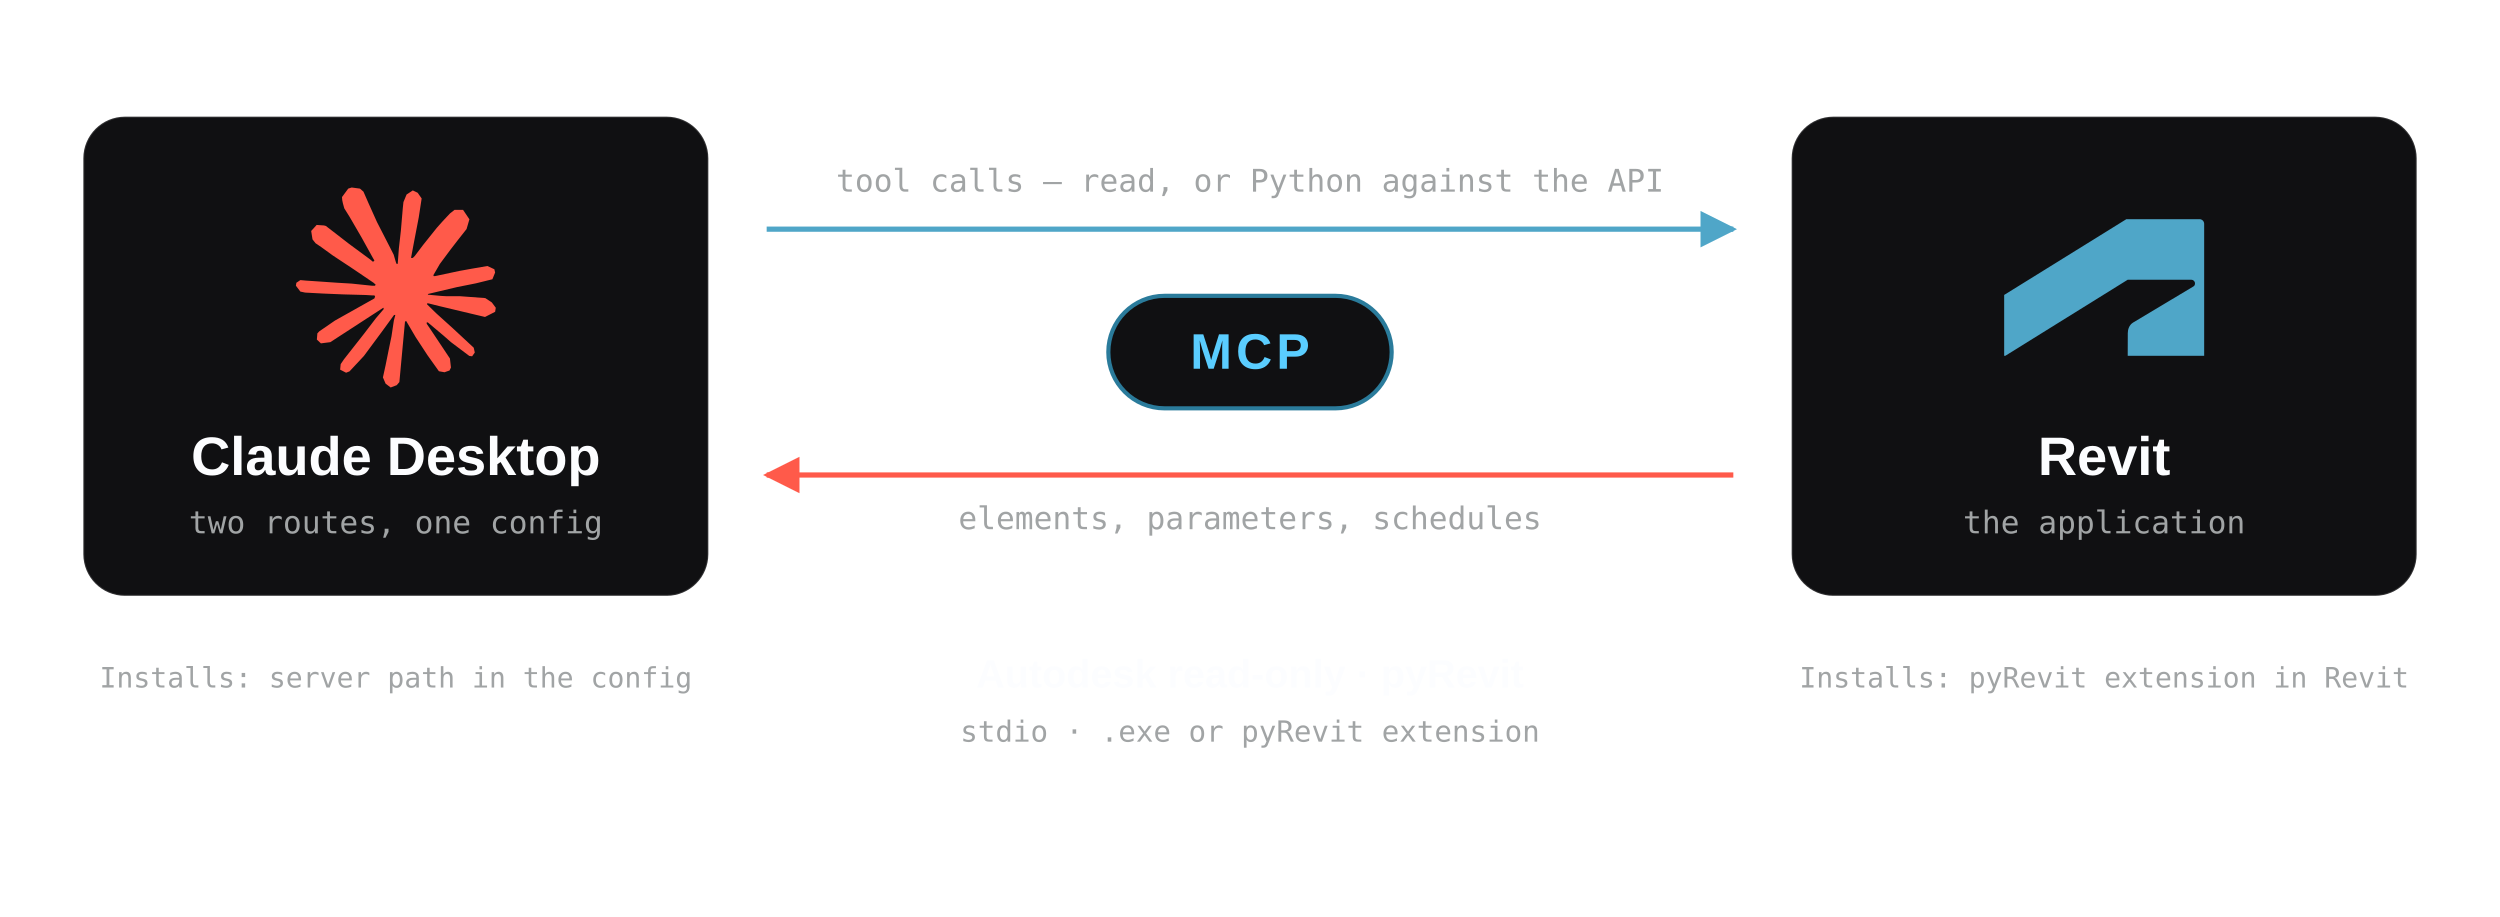
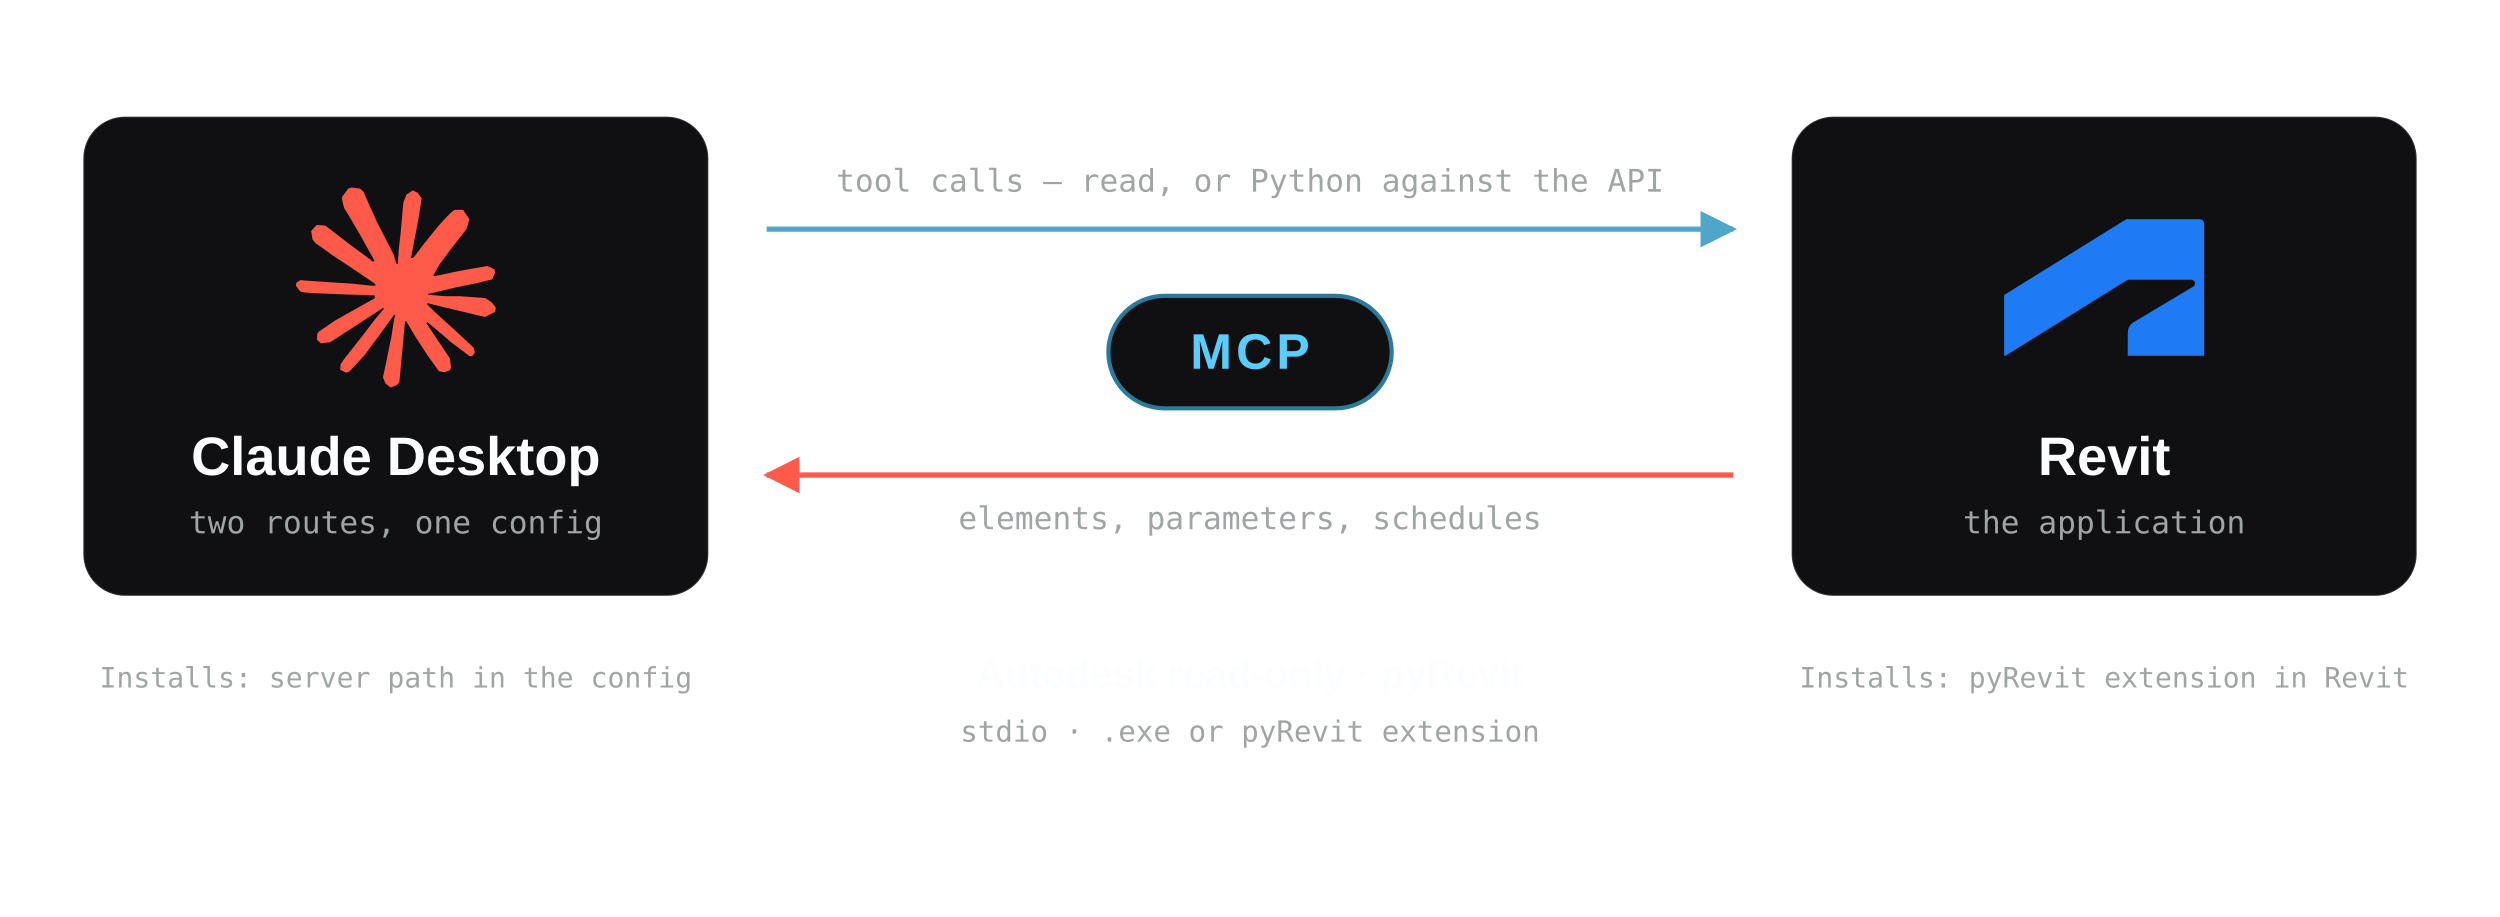
<svg xmlns="http://www.w3.org/2000/svg" viewBox="0 0 1200 440" width="1200" height="440" role="img" aria-label="Claude Desktop connects over MCP to Revit">
  <defs>
    <marker id="ar" viewBox="0 0 10 10" refX="9" refY="5" markerWidth="7" markerHeight="7" orient="auto-start-reverse">
      <path d="M0 0 L10 5 L0 10 z" fill="#4FA6C8" />
    </marker>
    <marker id="ar-r" viewBox="0 0 10 10" refX="9" refY="5" markerWidth="7" markerHeight="7" orient="auto-start-reverse">
      <path d="M0 0 L10 5 L0 10 z" fill="#FF5A4A" />
    </marker>
  </defs>
  <rect x="40" y="56" width="300" height="230" rx="20" fill="#101012" stroke="rgba(255,255,255,0.14)" />
  <g transform="translate(142,90)">
    <g transform="scale(4)">
      <path d="m4.714 15.956 4.717-2.647.079-.231-.079-.128h-.231l-.789-.049-2.696-.073-2.337-.097-2.265-.121-.571-.121-.534-.704.055-.352.48-.322.686.061 1.518.103 2.277.158 1.651.097 2.447.255h.389l.055-.158-.134-.097-.103-.097L6.973 9.836l-2.55-1.688-1.336-.971-.723-.492-.364-.461-.158-1.008.656-.723.88.061.225.061.892.686 1.906 1.475 2.489 1.834.364.303.146-.103.018-.073-.164-.273-1.354-2.447-1.445-2.489-.643-1.032-.17-.619c-.061-.255-.103-.467-.103-.729L6.287.134 6.7 0l.996.134.419.364.619 1.415 1.002 2.228 1.554 3.03.455.898.243.832.091.255h.158v-.146l.128-1.706.237-2.095.231-2.696.079-.759.376-.911.747-.492.583.279.48.686-.067.443-.285 1.852-.559 2.902-.364 1.943h.212l.243-.243.984-1.305 1.651-2.064.729-.82.85-.905.546-.431h1.032l.759 1.129-.34 1.166-1.062 1.348-.88 1.141-1.263 1.7-.789 1.36.073.109.188-.018 2.853-.607 1.542-.279 1.84-.316.832.389.091.395-.328.807-1.967.486-2.307.461-3.436.814-.043.03.049.061 1.548.146.662.036h1.621l3.018.225.789.522.474.638-.079.486-1.214.619-1.639-.389-3.825-.911-1.311-.328h-.182v.109l1.093 1.069 2.003 1.809 2.507 2.331.128.577-.322.455-.34-.049-2.204-1.657-.85-.747-1.925-1.621h-.128v.17l.443.65 2.344 3.521.121 1.081-.17.352-.607.212-.668-.121-1.372-1.925L14.38 17.959l-1.141-1.943-.14.079-.674 7.255-.316.37-.729.279-.607-.461-.322-.747.322-1.475.389-1.925.316-1.53.285-1.9.17-.631-.012-.043-.14.018-1.433 1.967-2.18 2.945-1.724 1.846-.413.164-.716-.37.067-.662.401-.589 2.386-3.036 1.439-1.882.929-1.087-.006-.158h-.055l-6.338 4.116-1.129.146-.486-.455.061-.747.231-.243 1.906-1.311Z" fill="#FF5A4A" />
    </g>
  </g>
  <text x="190" y="228" text-anchor="middle" font-family="IBM Plex Sans, Segoe UI, Helvetica Neue, Arial, sans-serif" font-size="26" font-weight="600" fill="#fcfdff">Claude Desktop</text>
  <text x="190" y="256" text-anchor="middle" font-family="JetBrains Mono, Consolas, ui-monospace, monospace" font-size="15" fill="#a1a4a5">two routes, one config</text>
  <rect x="860" y="56" width="300" height="230" rx="20" fill="#101012" stroke="rgba(255,255,255,0.14)" />
  <g transform="translate(962,90)">
    <g transform="scale(4)">
-       <path d="m.129 20.202 14.7-9.136h7.625c.235 0 .445.188.445.445 0 .21-.092.305-.21.375l-7.222 4.323c-.47.283-.633.845-.633 1.265l-.008 2.725H24V4.362a.561.561 0 0 0-.585-.562h-8.752L0 12.893V20.2h.129z" fill="#4FA6C8" />
+       <path d="m.129 20.202 14.7-9.136h7.625c.235 0 .445.188.445.445 0 .21-.092.305-.21.375l-7.222 4.323c-.47.283-.633.845-.633 1.265l-.008 2.725H24V4.362a.561.561 0 0 0-.585-.562h-8.752L0 12.893V20.2h.129z" fill="#1E7BF5" />
    </g>
  </g>
  <text x="1010" y="228" text-anchor="middle" font-family="IBM Plex Sans, Segoe UI, Helvetica Neue, Arial, sans-serif" font-size="26" font-weight="600" fill="#fcfdff">Revit</text>
  <text x="1010" y="256" text-anchor="middle" font-family="JetBrains Mono, Consolas, ui-monospace, monospace" font-size="15" fill="#a1a4a5">the application</text>
  <text x="600" y="92" text-anchor="middle" font-family="JetBrains Mono, Consolas, ui-monospace, monospace" font-size="15" fill="#a1a4a5">tool calls — read, or Python against the API</text>
  <line x1="368" y1="110" x2="832" y2="110" stroke="#4FA6C8" stroke-width="2.5" marker-end="url(#ar)" />
  <rect x="532" y="142" width="136" height="54" rx="27" fill="#101012" stroke="#2A7B9B" stroke-width="2" />
  <text x="600" y="177" text-anchor="middle" font-family="IBM Plex Sans, Segoe UI, Helvetica Neue, Arial, sans-serif" font-size="24" font-weight="700" letter-spacing="2" fill="#5ACDFF">MCP</text>
  <line x1="832" y1="228" x2="368" y2="228" stroke="#FF5A4A" stroke-width="2.5" marker-end="url(#ar-r)" />
  <text x="600" y="254" text-anchor="middle" font-family="JetBrains Mono, Consolas, ui-monospace, monospace" font-size="15" fill="#a1a4a5">elements, parameters, schedules</text>
  <text x="600" y="330" text-anchor="middle" font-family="IBM Plex Sans, Segoe UI, Helvetica Neue, Arial, sans-serif" font-size="19" font-weight="600" fill="#fcfdff">Autodesk read-only · pyRevit</text>
  <text x="600" y="356" text-anchor="middle" font-family="JetBrains Mono, Consolas, ui-monospace, monospace" font-size="14" fill="#a1a4a5">stdio · .exe or pyRevit extension</text>
  <text x="190" y="330" text-anchor="middle" font-family="JetBrains Mono, Consolas, ui-monospace, monospace" font-size="13.5" fill="#a1a4a5">Installs: server path in the config</text>
  <text x="1010" y="330" text-anchor="middle" font-family="JetBrains Mono, Consolas, ui-monospace, monospace" font-size="13.5" fill="#a1a4a5">Installs: pyRevit extension in Revit</text>
</svg>
